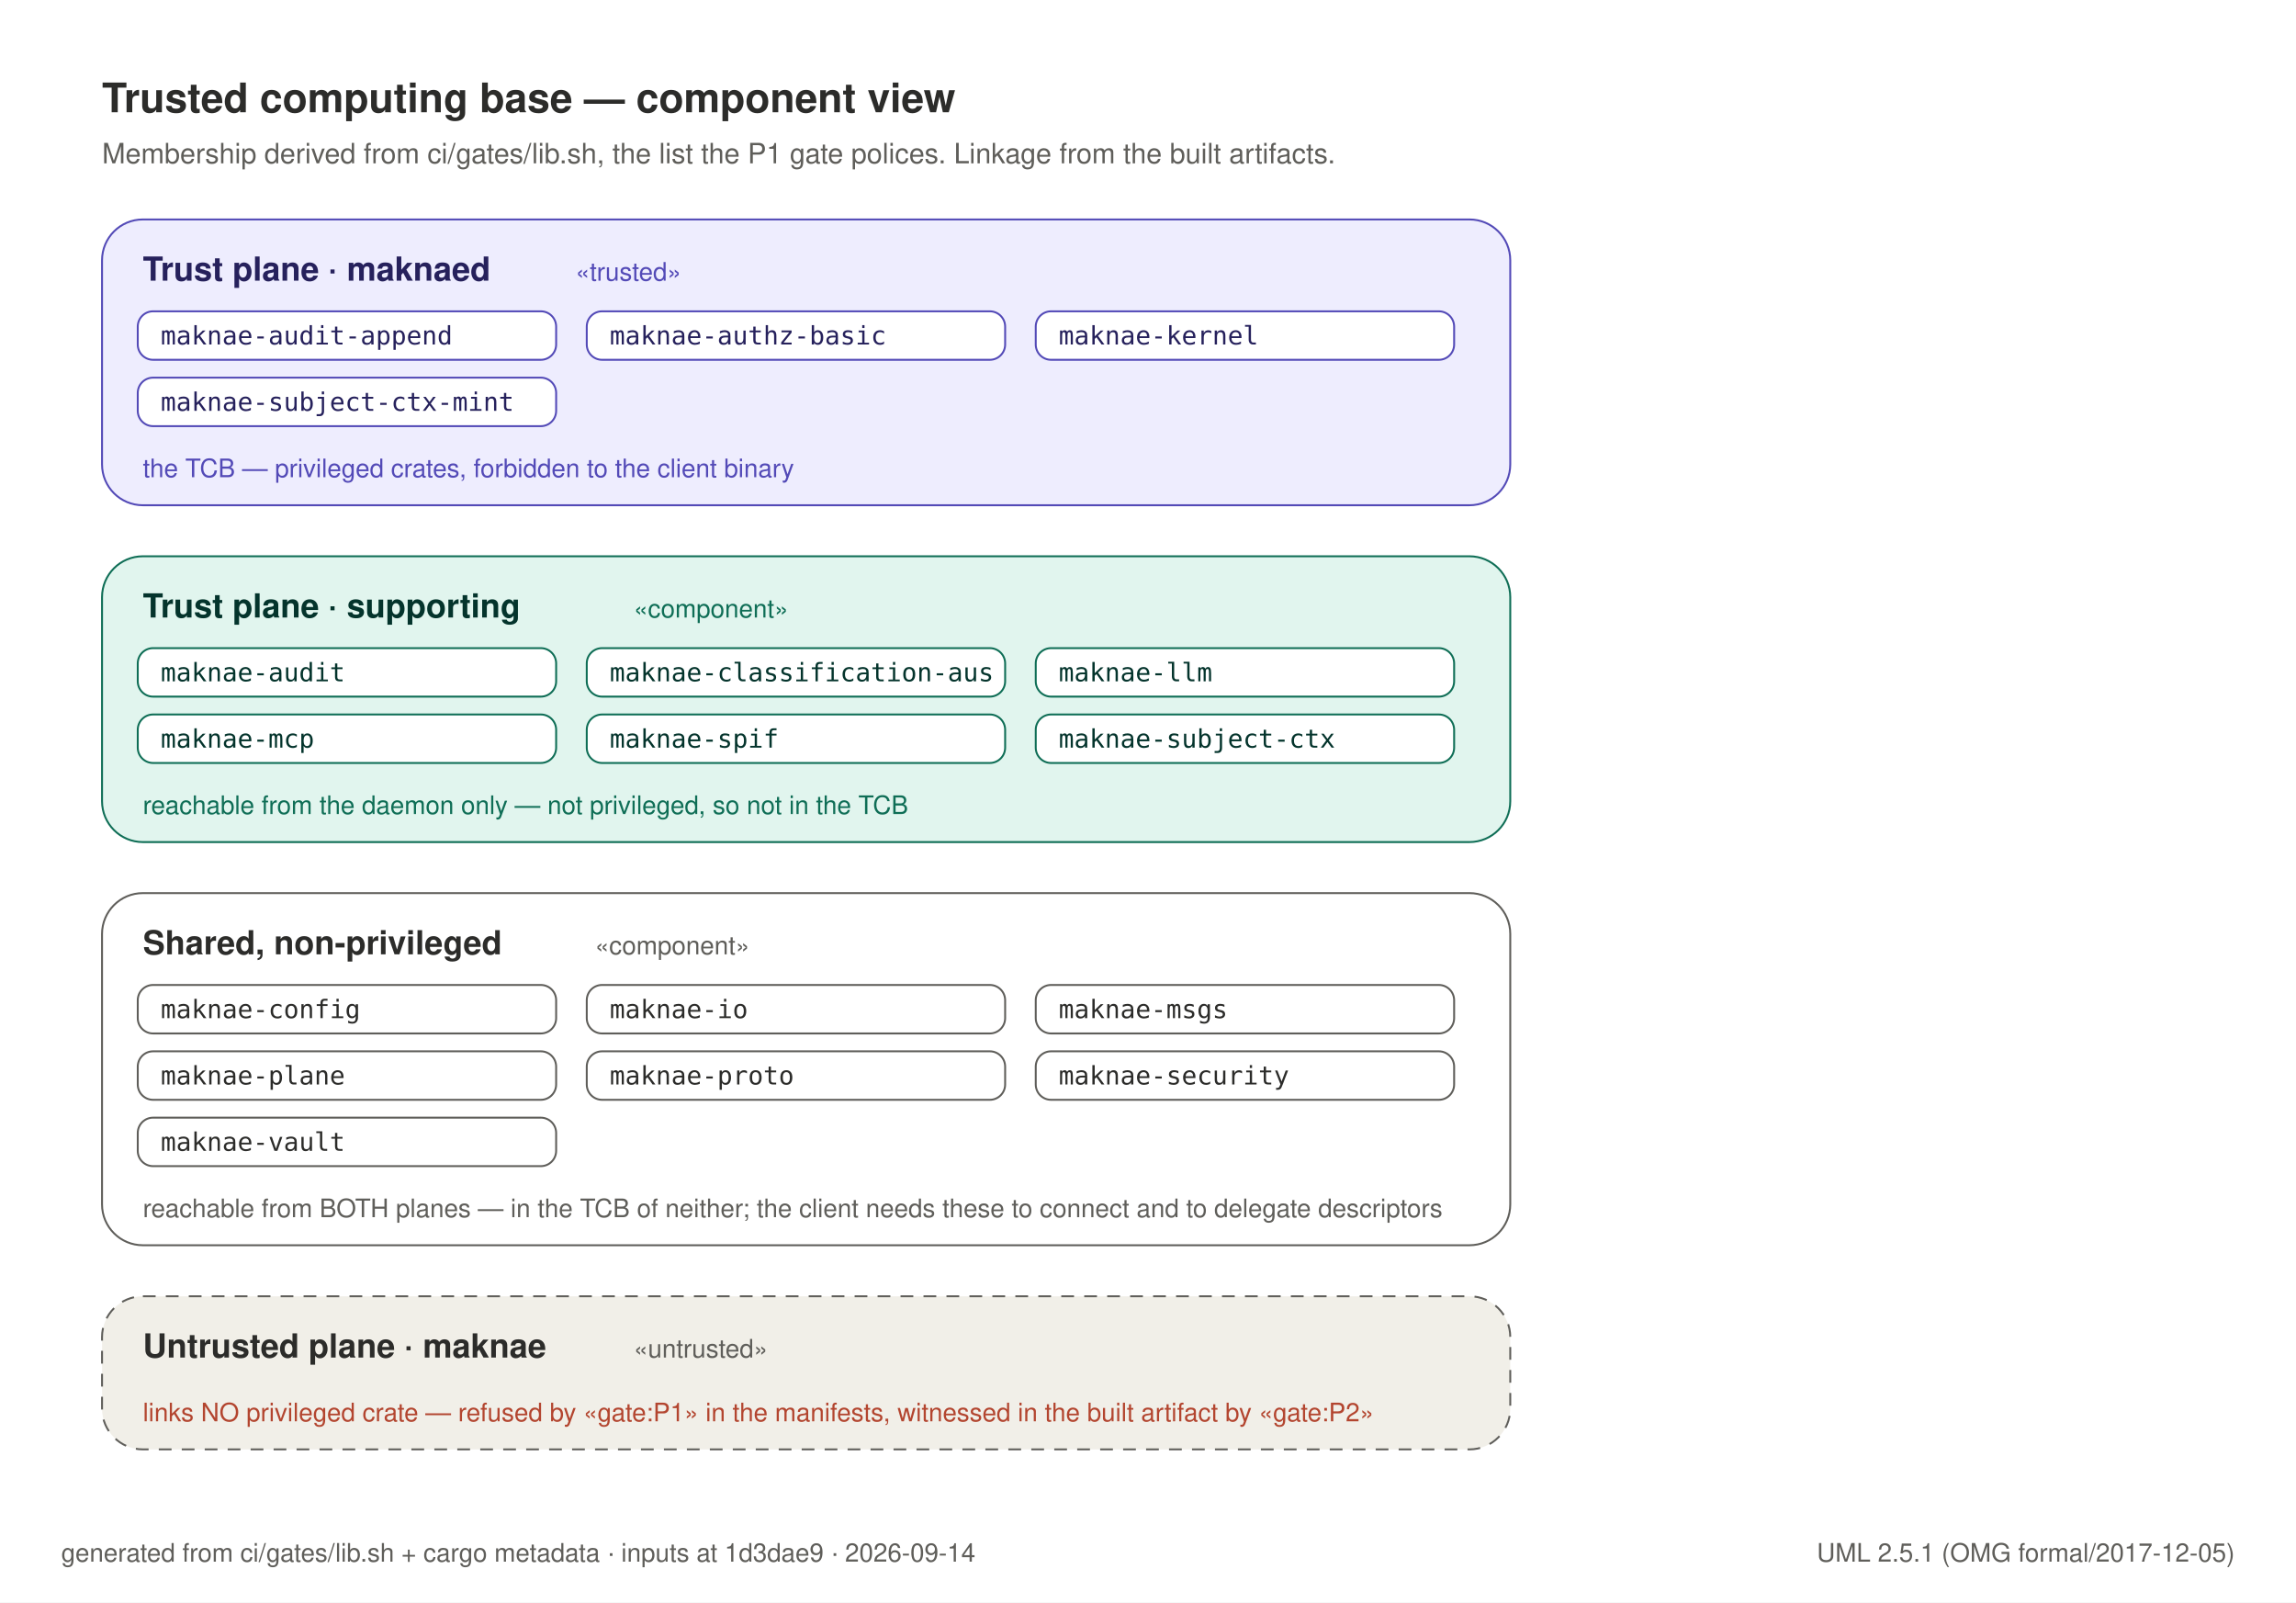
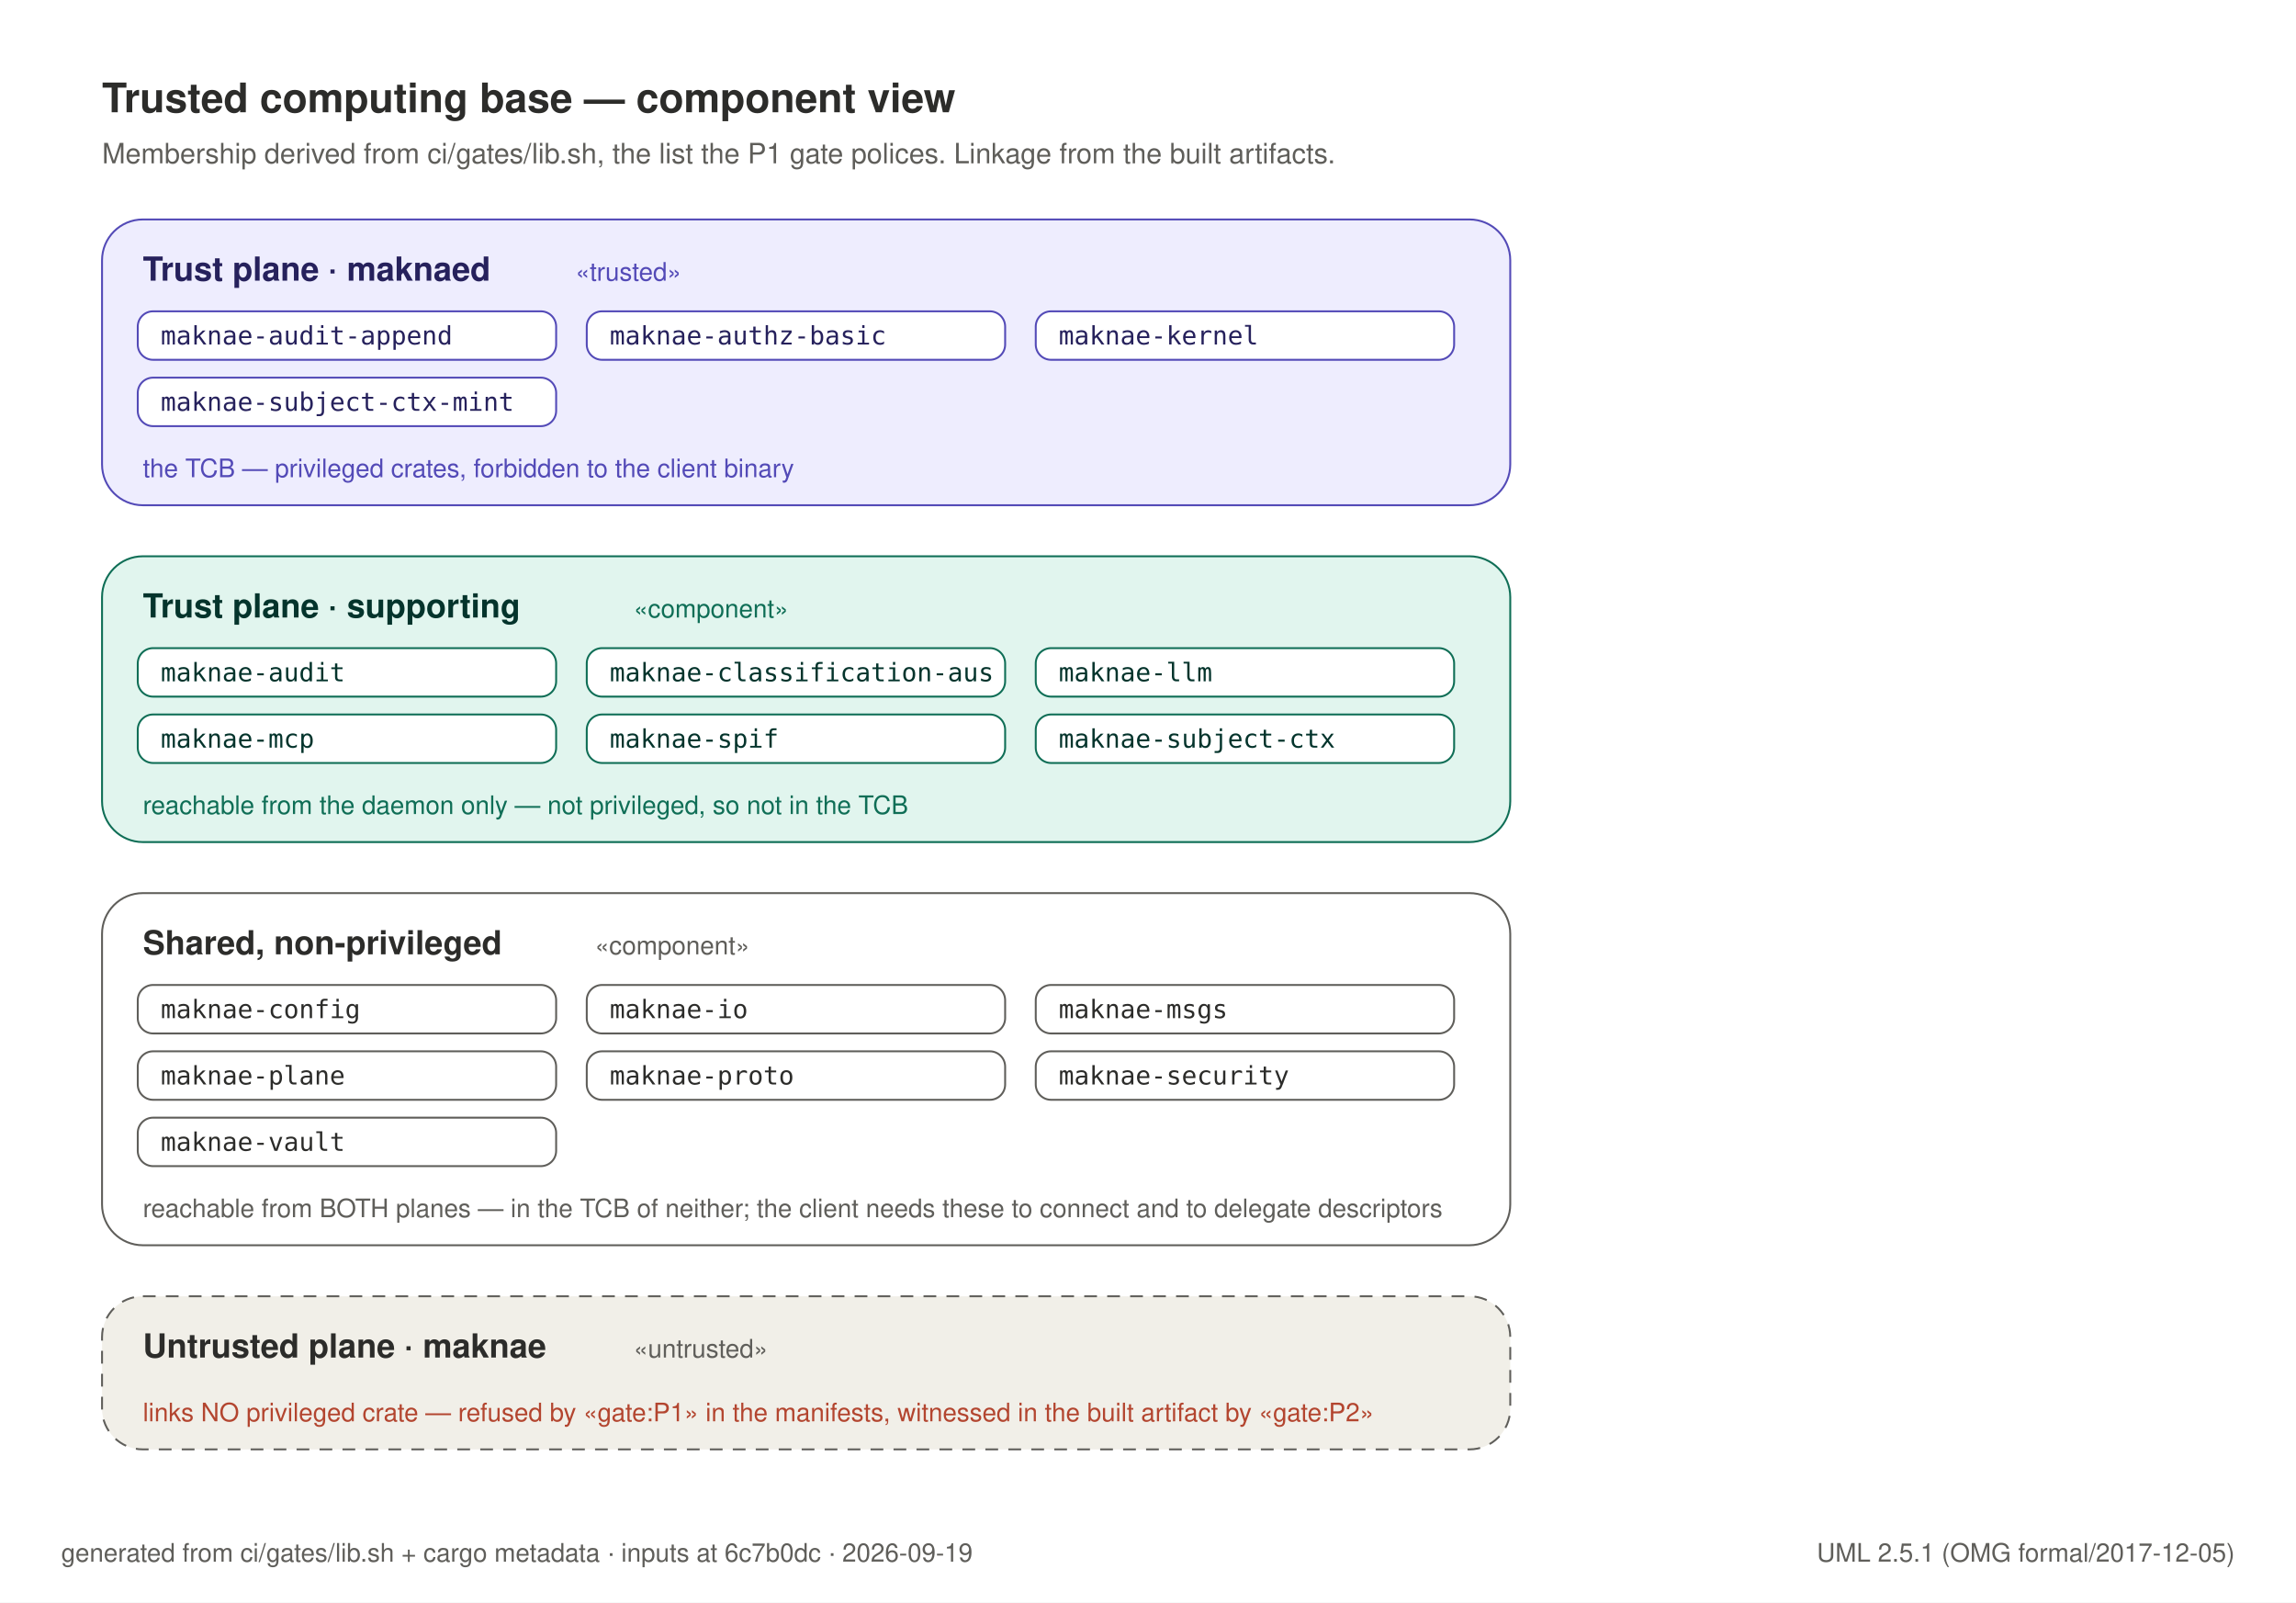
<svg xmlns="http://www.w3.org/2000/svg" width="900" height="628" viewBox="0 0 900 628" role="img">
  <rect x="0" y="0" width="900" height="628" fill="#FFFFFF" />
  <text x="40" y="44" text-anchor="start" font-family="Helvetica, Arial, sans-serif" font-size="16" font-weight="600" fill="#2C2C2A">Trusted computing base — component view</text>
  <text x="40" y="64" text-anchor="start" font-family="Helvetica, Arial, sans-serif" font-size="11" font-weight="400" fill="#5F5E5A">Membership derived from ci/gates/lib.sh, the list the P1 gate polices. Linkage from the built artifacts.</text>
  <rect x="40" y="86" width="552" height="112" rx="16" fill="#EEEDFE" stroke="#534AB7" stroke-width="0.75" />
  <text x="56" y="110" text-anchor="start" font-family="Helvetica, Arial, sans-serif" font-size="13" font-weight="600" fill="#26215C">Trust plane · maknaed</text>
  <text x="225.6" y="110" text-anchor="start" font-family="Helvetica, Arial, sans-serif" font-size="10" font-weight="400" fill="#534AB7">«trusted»</text>
  <rect x="54" y="122" width="164" height="19" rx="6" fill="#FFFFFF" stroke="#534AB7" stroke-width="0.75" />
  <text x="63" y="135" text-anchor="start" font-family="ui-monospace, SFMono-Regular, Menlo, monospace" font-size="10" font-weight="500" fill="#26215C">maknae-audit-append</text>
  <rect x="230" y="122" width="164" height="19" rx="6" fill="#FFFFFF" stroke="#534AB7" stroke-width="0.75" />
  <text x="239" y="135" text-anchor="start" font-family="ui-monospace, SFMono-Regular, Menlo, monospace" font-size="10" font-weight="500" fill="#26215C">maknae-authz-basic</text>
  <rect x="406" y="122" width="164" height="19" rx="6" fill="#FFFFFF" stroke="#534AB7" stroke-width="0.75" />
  <text x="415" y="135" text-anchor="start" font-family="ui-monospace, SFMono-Regular, Menlo, monospace" font-size="10" font-weight="500" fill="#26215C">maknae-kernel</text>
  <rect x="54" y="148" width="164" height="19" rx="6" fill="#FFFFFF" stroke="#534AB7" stroke-width="0.75" />
  <text x="63" y="161" text-anchor="start" font-family="ui-monospace, SFMono-Regular, Menlo, monospace" font-size="10" font-weight="500" fill="#26215C">maknae-subject-ctx-mint</text>
  <text x="56" y="187" text-anchor="start" font-family="Helvetica, Arial, sans-serif" font-size="10" font-weight="400" fill="#534AB7">the TCB — privileged crates, forbidden to the client binary</text>
  <rect x="40" y="218" width="552" height="112" rx="16" fill="#E1F5EE" stroke="#0F6E56" stroke-width="0.75" />
  <text x="56" y="242" text-anchor="start" font-family="Helvetica, Arial, sans-serif" font-size="13" font-weight="600" fill="#04342C">Trust plane · supporting</text>
  <text x="248.4" y="242" text-anchor="start" font-family="Helvetica, Arial, sans-serif" font-size="10" font-weight="400" fill="#0F6E56">«component»</text>
  <rect x="54" y="254" width="164" height="19" rx="6" fill="#FFFFFF" stroke="#0F6E56" stroke-width="0.75" />
  <text x="63" y="267" text-anchor="start" font-family="ui-monospace, SFMono-Regular, Menlo, monospace" font-size="10" font-weight="500" fill="#04342C">maknae-audit</text>
  <rect x="230" y="254" width="164" height="19" rx="6" fill="#FFFFFF" stroke="#0F6E56" stroke-width="0.75" />
  <text x="239" y="267" text-anchor="start" font-family="ui-monospace, SFMono-Regular, Menlo, monospace" font-size="10" font-weight="500" fill="#04342C">maknae-classification-aus</text>
  <rect x="406" y="254" width="164" height="19" rx="6" fill="#FFFFFF" stroke="#0F6E56" stroke-width="0.75" />
  <text x="415" y="267" text-anchor="start" font-family="ui-monospace, SFMono-Regular, Menlo, monospace" font-size="10" font-weight="500" fill="#04342C">maknae-llm</text>
  <rect x="54" y="280" width="164" height="19" rx="6" fill="#FFFFFF" stroke="#0F6E56" stroke-width="0.75" />
  <text x="63" y="293" text-anchor="start" font-family="ui-monospace, SFMono-Regular, Menlo, monospace" font-size="10" font-weight="500" fill="#04342C">maknae-mcp</text>
  <rect x="230" y="280" width="164" height="19" rx="6" fill="#FFFFFF" stroke="#0F6E56" stroke-width="0.75" />
  <text x="239" y="293" text-anchor="start" font-family="ui-monospace, SFMono-Regular, Menlo, monospace" font-size="10" font-weight="500" fill="#04342C">maknae-spif</text>
  <rect x="406" y="280" width="164" height="19" rx="6" fill="#FFFFFF" stroke="#0F6E56" stroke-width="0.75" />
  <text x="415" y="293" text-anchor="start" font-family="ui-monospace, SFMono-Regular, Menlo, monospace" font-size="10" font-weight="500" fill="#04342C">maknae-subject-ctx</text>
  <text x="56" y="319" text-anchor="start" font-family="Helvetica, Arial, sans-serif" font-size="10" font-weight="400" fill="#0F6E56">reachable from the daemon only — not privileged, so not in the TCB</text>
  <rect x="40" y="350" width="552" height="138" rx="16" fill="#FFFFFF" stroke="#5F5E5A" stroke-width="0.75" />
  <text x="56" y="374" text-anchor="start" font-family="Helvetica, Arial, sans-serif" font-size="13" font-weight="600" fill="#2C2C2A">Shared, non-privileged</text>
  <text x="233.2" y="374" text-anchor="start" font-family="Helvetica, Arial, sans-serif" font-size="10" font-weight="400" fill="#5F5E5A">«component»</text>
  <rect x="54" y="386" width="164" height="19" rx="6" fill="#FFFFFF" stroke="#5F5E5A" stroke-width="0.75" />
  <text x="63" y="399" text-anchor="start" font-family="ui-monospace, SFMono-Regular, Menlo, monospace" font-size="10" font-weight="500" fill="#2C2C2A">maknae-config</text>
  <rect x="230" y="386" width="164" height="19" rx="6" fill="#FFFFFF" stroke="#5F5E5A" stroke-width="0.75" />
  <text x="239" y="399" text-anchor="start" font-family="ui-monospace, SFMono-Regular, Menlo, monospace" font-size="10" font-weight="500" fill="#2C2C2A">maknae-io</text>
  <rect x="406" y="386" width="164" height="19" rx="6" fill="#FFFFFF" stroke="#5F5E5A" stroke-width="0.75" />
  <text x="415" y="399" text-anchor="start" font-family="ui-monospace, SFMono-Regular, Menlo, monospace" font-size="10" font-weight="500" fill="#2C2C2A">maknae-msgs</text>
  <rect x="54" y="412" width="164" height="19" rx="6" fill="#FFFFFF" stroke="#5F5E5A" stroke-width="0.75" />
  <text x="63" y="425" text-anchor="start" font-family="ui-monospace, SFMono-Regular, Menlo, monospace" font-size="10" font-weight="500" fill="#2C2C2A">maknae-plane</text>
  <rect x="230" y="412" width="164" height="19" rx="6" fill="#FFFFFF" stroke="#5F5E5A" stroke-width="0.75" />
  <text x="239" y="425" text-anchor="start" font-family="ui-monospace, SFMono-Regular, Menlo, monospace" font-size="10" font-weight="500" fill="#2C2C2A">maknae-proto</text>
  <rect x="406" y="412" width="164" height="19" rx="6" fill="#FFFFFF" stroke="#5F5E5A" stroke-width="0.75" />
  <text x="415" y="425" text-anchor="start" font-family="ui-monospace, SFMono-Regular, Menlo, monospace" font-size="10" font-weight="500" fill="#2C2C2A">maknae-security</text>
  <rect x="54" y="438" width="164" height="19" rx="6" fill="#FFFFFF" stroke="#5F5E5A" stroke-width="0.75" />
  <text x="63" y="451" text-anchor="start" font-family="ui-monospace, SFMono-Regular, Menlo, monospace" font-size="10" font-weight="500" fill="#2C2C2A">maknae-vault</text>
  <text x="56" y="477" text-anchor="start" font-family="Helvetica, Arial, sans-serif" font-size="10" font-weight="400" fill="#5F5E5A">reachable from BOTH planes — in the TCB of neither; the client needs these to connect and to delegate descriptors</text>
  <rect x="40" y="508" width="552" height="60" rx="16" fill="#F1EFE8" stroke="#5F5E5A" stroke-width="0.75" stroke-dasharray="5 4" />
  <text x="56" y="532" text-anchor="start" font-family="Helvetica, Arial, sans-serif" font-size="13" font-weight="600" fill="#2C2C2A">Untrusted plane · maknae</text>
  <text x="248.4" y="532" text-anchor="start" font-family="Helvetica, Arial, sans-serif" font-size="10" font-weight="400" fill="#5F5E5A">«untrusted»</text>
  <text x="56" y="557" text-anchor="start" font-family="Helvetica, Arial, sans-serif" font-size="10" font-weight="400" fill="#B3452F">links NO privileged crate — refused by «gate:P1» in the manifests, witnessed in the built artifact by «gate:P2»</text>
-   <text x="24" y="612" text-anchor="start" font-family="Helvetica, Arial, sans-serif" font-size="10" font-weight="400" fill="#5F5E5A">generated from ci/gates/lib.sh + cargo metadata · inputs at 1d3dae9 · 2026-09-14</text>
+   <text x="24" y="612" text-anchor="start" font-family="Helvetica, Arial, sans-serif" font-size="10" font-weight="400" fill="#5F5E5A">generated from ci/gates/lib.sh + cargo metadata · inputs at 6c7b0dc · 2026-09-19</text>
  <text x="876" y="612" text-anchor="end" font-family="Helvetica, Arial, sans-serif" font-size="10" font-weight="400" fill="#5F5E5A">UML 2.5.1 (OMG formal/2017-12-05)</text>
</svg>
